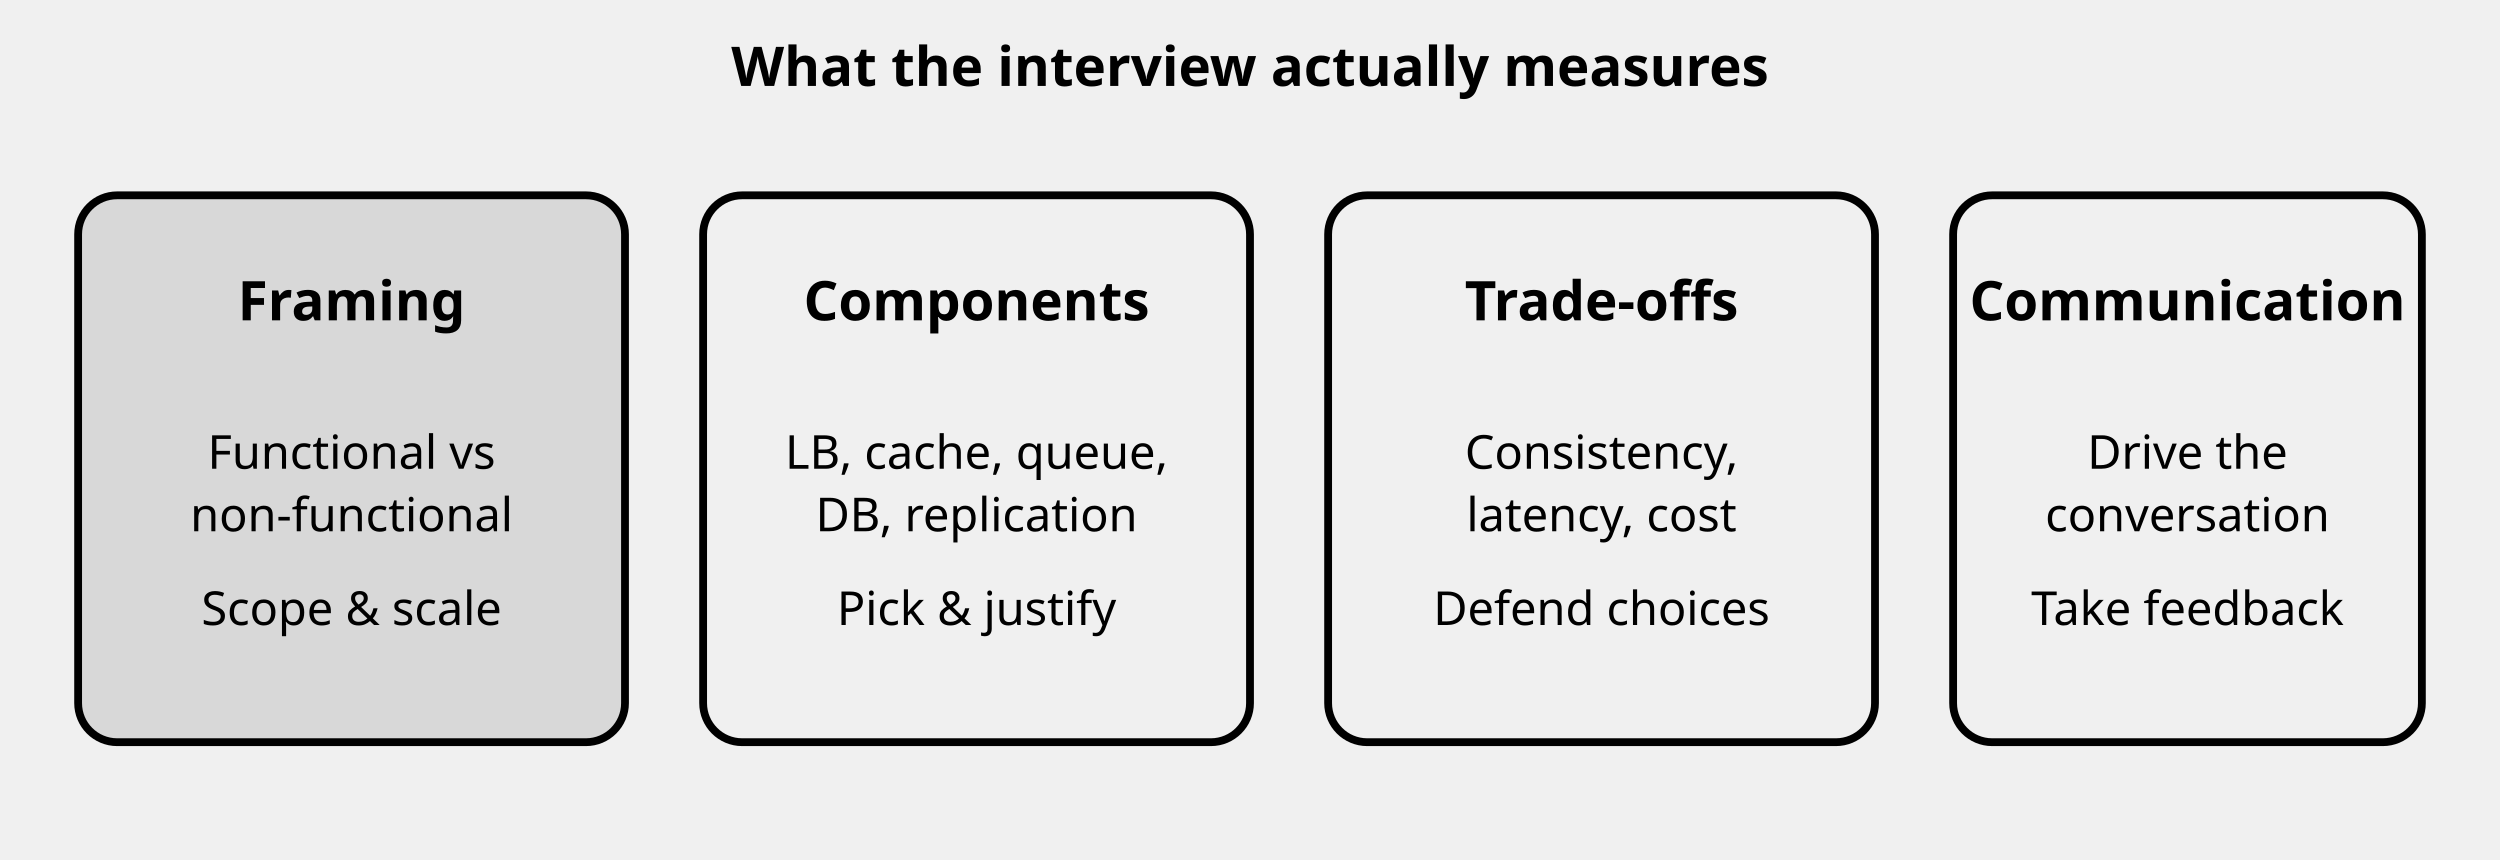
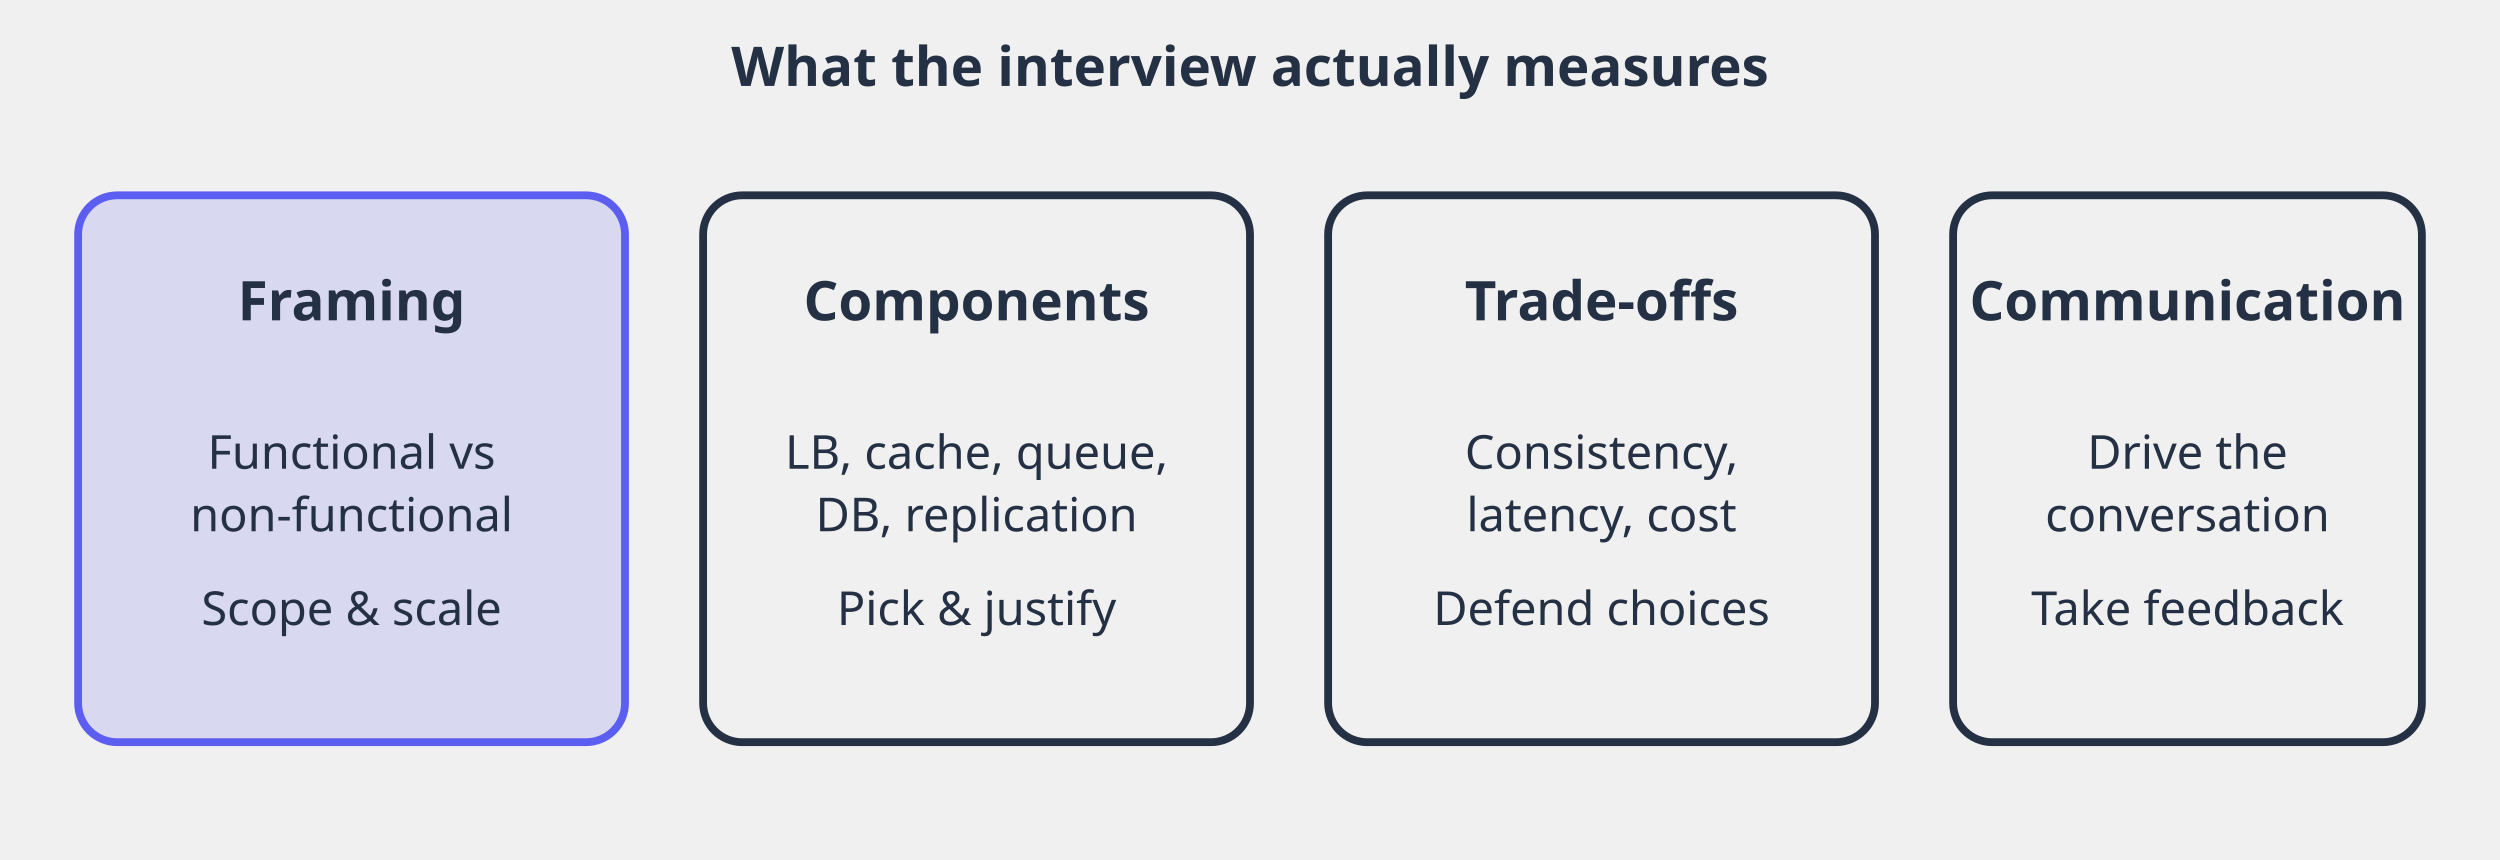
- <svg xmlns="http://www.w3.org/2000/svg" viewBox="0 0 640 220" role="img" aria-label="The four axes interviewers grade on" style="max-width:100%;height:auto;margin:1.5rem auto;display:block;font:14px/1.3 ui-sans-serif,system-ui,sans-serif;color:inherit;">
+ <svg xmlns="http://www.w3.org/2000/svg" viewBox="0 0 640 220" role="img" aria-label="The four axes interviewers grade on" style="max-width:100%;height:auto;margin:1.5rem auto;display:block;font:14px/1.3 ui-sans-serif,system-ui,sans-serif;">
+   <style>
+     svg{color:#243044;}
+     .flow{stroke:#0d96a3;}
+     .flowfill{fill:#0d96a3;}
+     .hl{fill:#5b5ef0;fill-opacity:.16;stroke:#5b5ef0;}
+     .hl-solid{fill:#5b5ef0;stroke:#5b5ef0;}
+     .on-hl{fill:#ffffff;}
+     .step{fill:#64748b;stroke:#64748b;}
+   </style>
  <text x="320" y="22" text-anchor="middle" fill="currentColor" font-weight="600" font-size="14">What the interview actually measures</text>
  <g transform="translate(20,50)">
-     <rect width="140" height="140" rx="10" fill="currentColor" fill-opacity="0.1" stroke="currentColor" stroke-width="2" />
+     <rect class="hl" width="140" height="140" rx="10" fill="currentColor" fill-opacity="0.1" stroke="currentColor" stroke-width="2" />
    <text x="70" y="32" text-anchor="middle" fill="currentColor" font-weight="600">Framing</text>
    <text x="70" y="70" text-anchor="middle" fill="currentColor" font-size="12">Functional vs</text>
    <text x="70" y="86" text-anchor="middle" fill="currentColor" font-size="12">non-functional</text>
    <text x="70" y="110" text-anchor="middle" fill="currentColor" font-size="12">Scope &amp; scale</text>
  </g>
  <g transform="translate(180,50)">
    <rect width="140" height="140" rx="10" fill="none" stroke="currentColor" stroke-width="2" />
    <text x="70" y="32" text-anchor="middle" fill="currentColor" font-weight="600">Components</text>
    <text x="70" y="70" text-anchor="middle" fill="currentColor" font-size="12">LB, cache, queue,</text>
    <text x="70" y="86" text-anchor="middle" fill="currentColor" font-size="12">DB, replication</text>
    <text x="70" y="110" text-anchor="middle" fill="currentColor" font-size="12">Pick &amp; justify</text>
  </g>
  <g transform="translate(340,50)">
    <rect width="140" height="140" rx="10" fill="none" stroke="currentColor" stroke-width="2" />
    <text x="70" y="32" text-anchor="middle" fill="currentColor" font-weight="600">Trade-offs</text>
    <text x="70" y="70" text-anchor="middle" fill="currentColor" font-size="12">Consistency,</text>
    <text x="70" y="86" text-anchor="middle" fill="currentColor" font-size="12">latency, cost</text>
    <text x="70" y="110" text-anchor="middle" fill="currentColor" font-size="12">Defend choices</text>
  </g>
  <g transform="translate(500,50)">
    <rect width="120" height="140" rx="10" fill="none" stroke="currentColor" stroke-width="2" />
    <text x="60" y="32" text-anchor="middle" fill="currentColor" font-weight="600">Communication</text>
    <text x="60" y="70" text-anchor="middle" fill="currentColor" font-size="12">Drive the</text>
    <text x="60" y="86" text-anchor="middle" fill="currentColor" font-size="12">conversation</text>
    <text x="60" y="110" text-anchor="middle" fill="currentColor" font-size="12">Take feedback</text>
  </g>
</svg>
